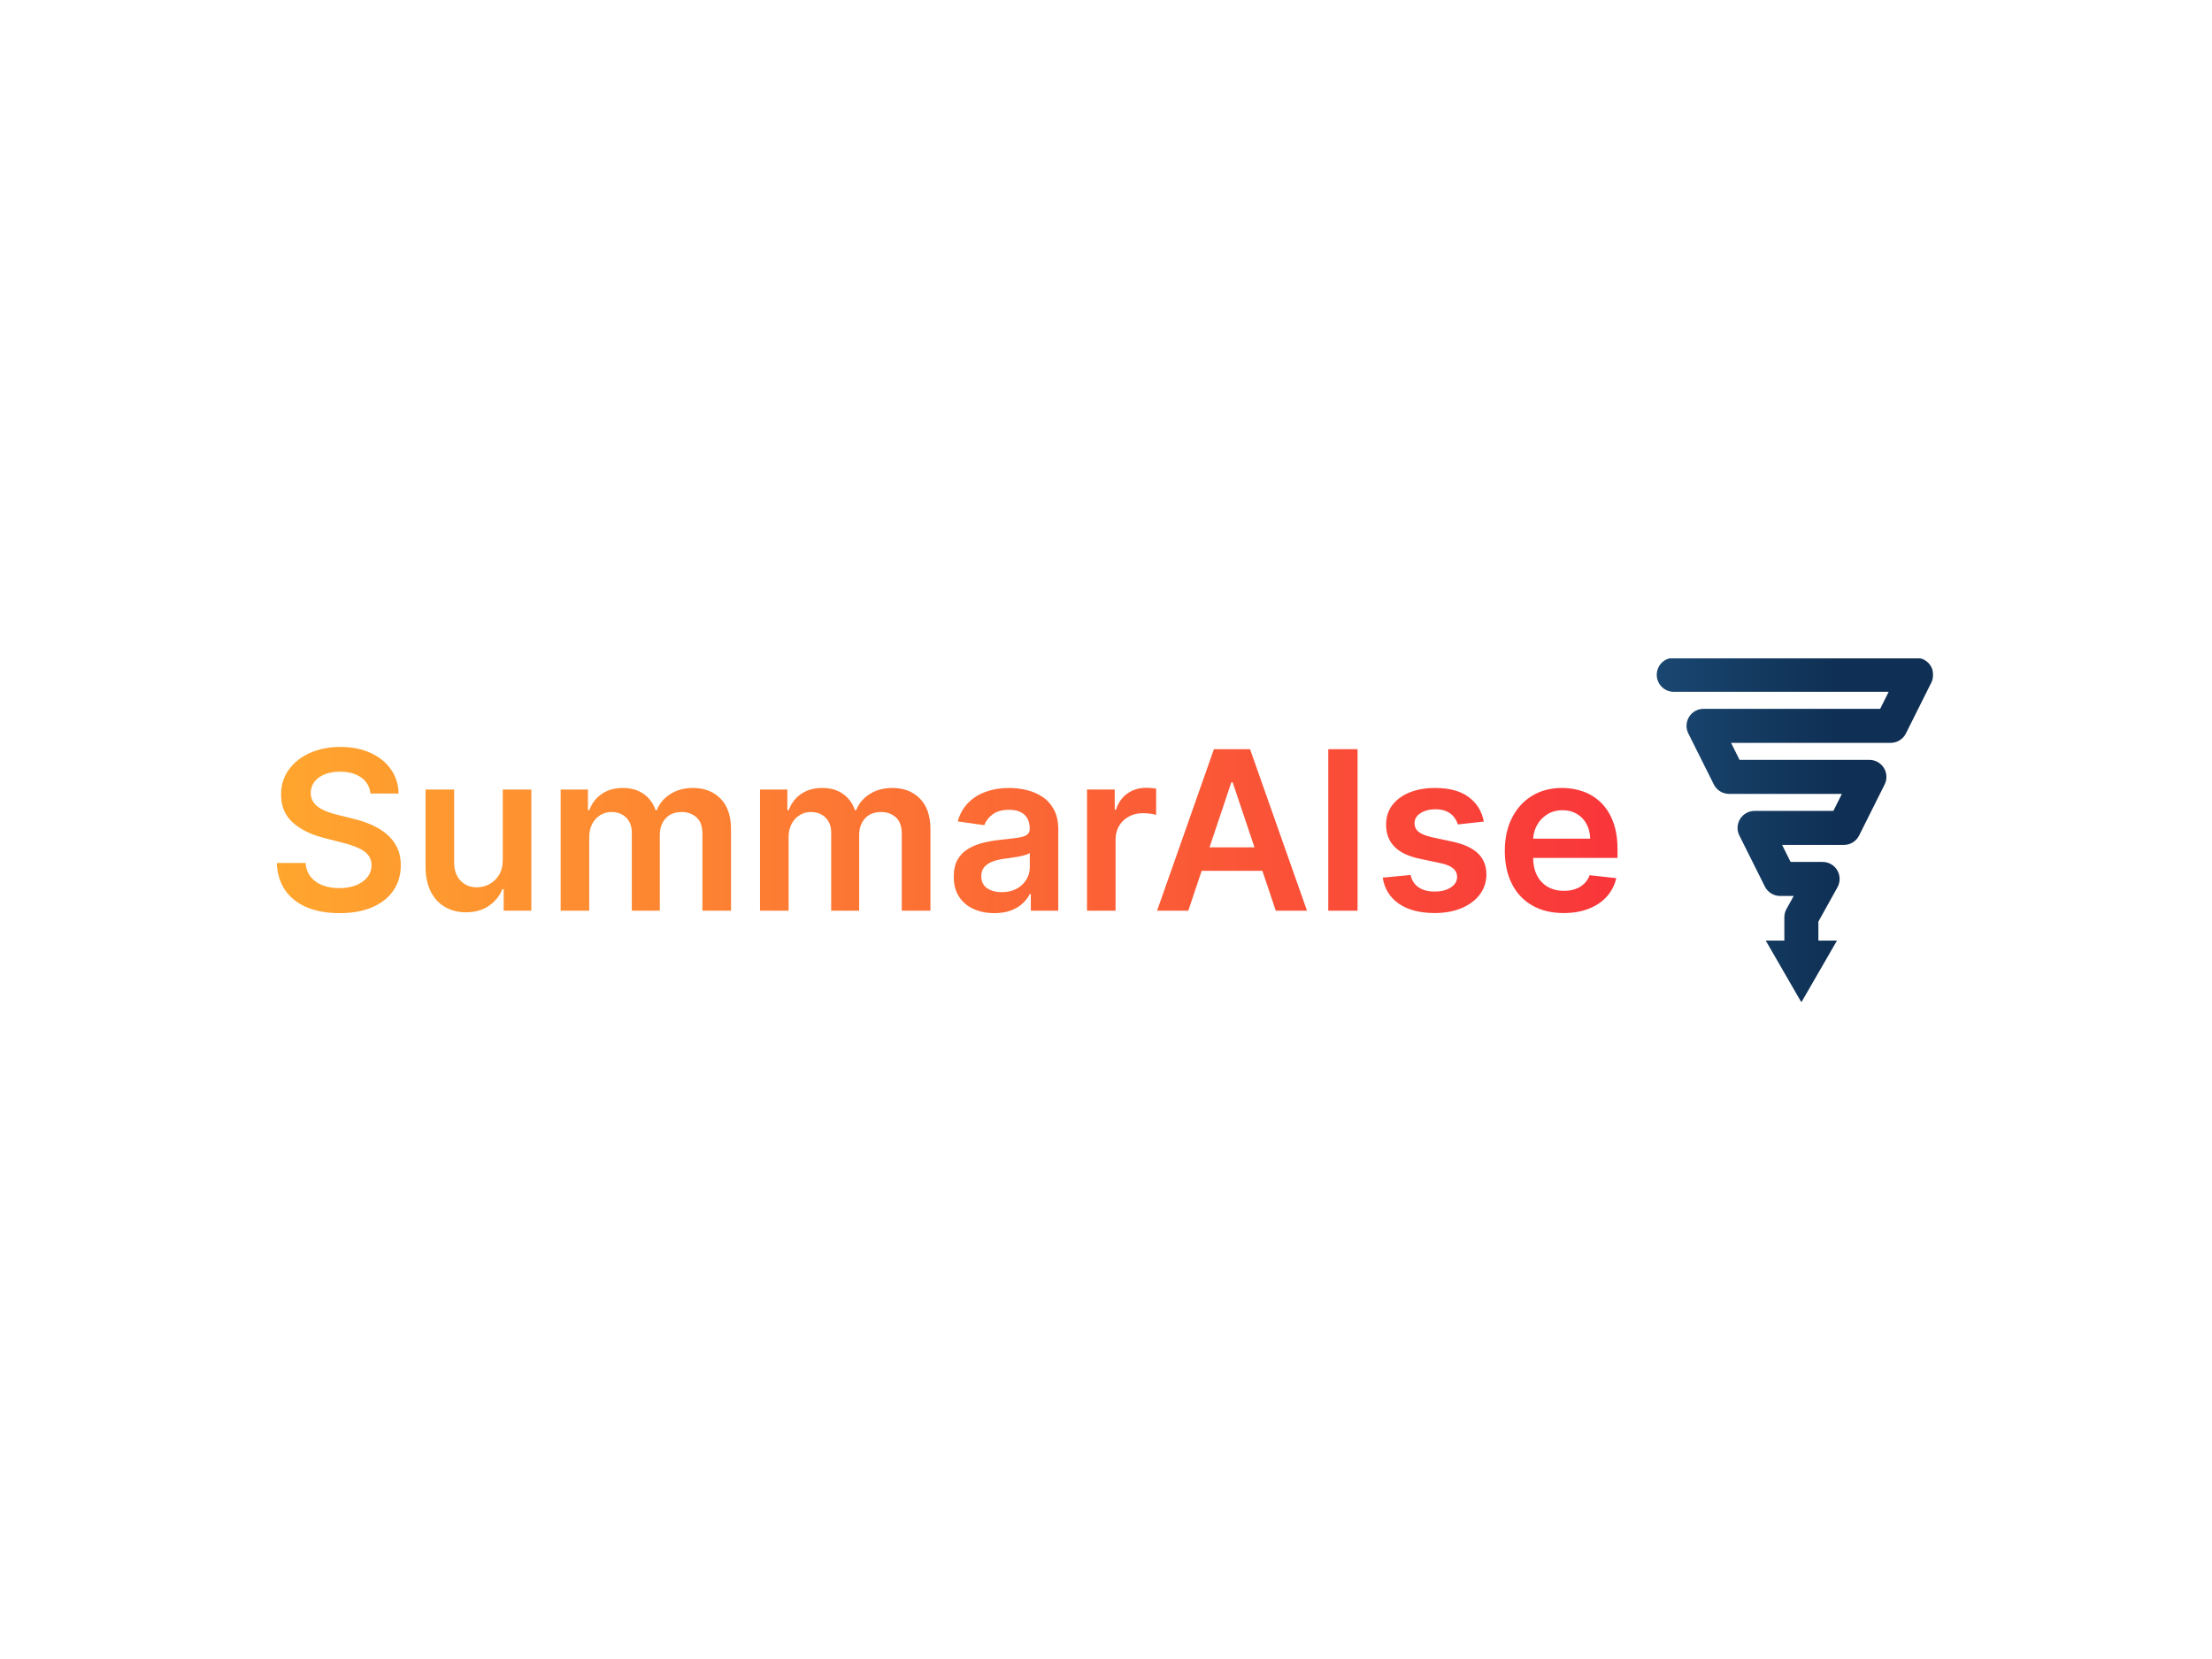
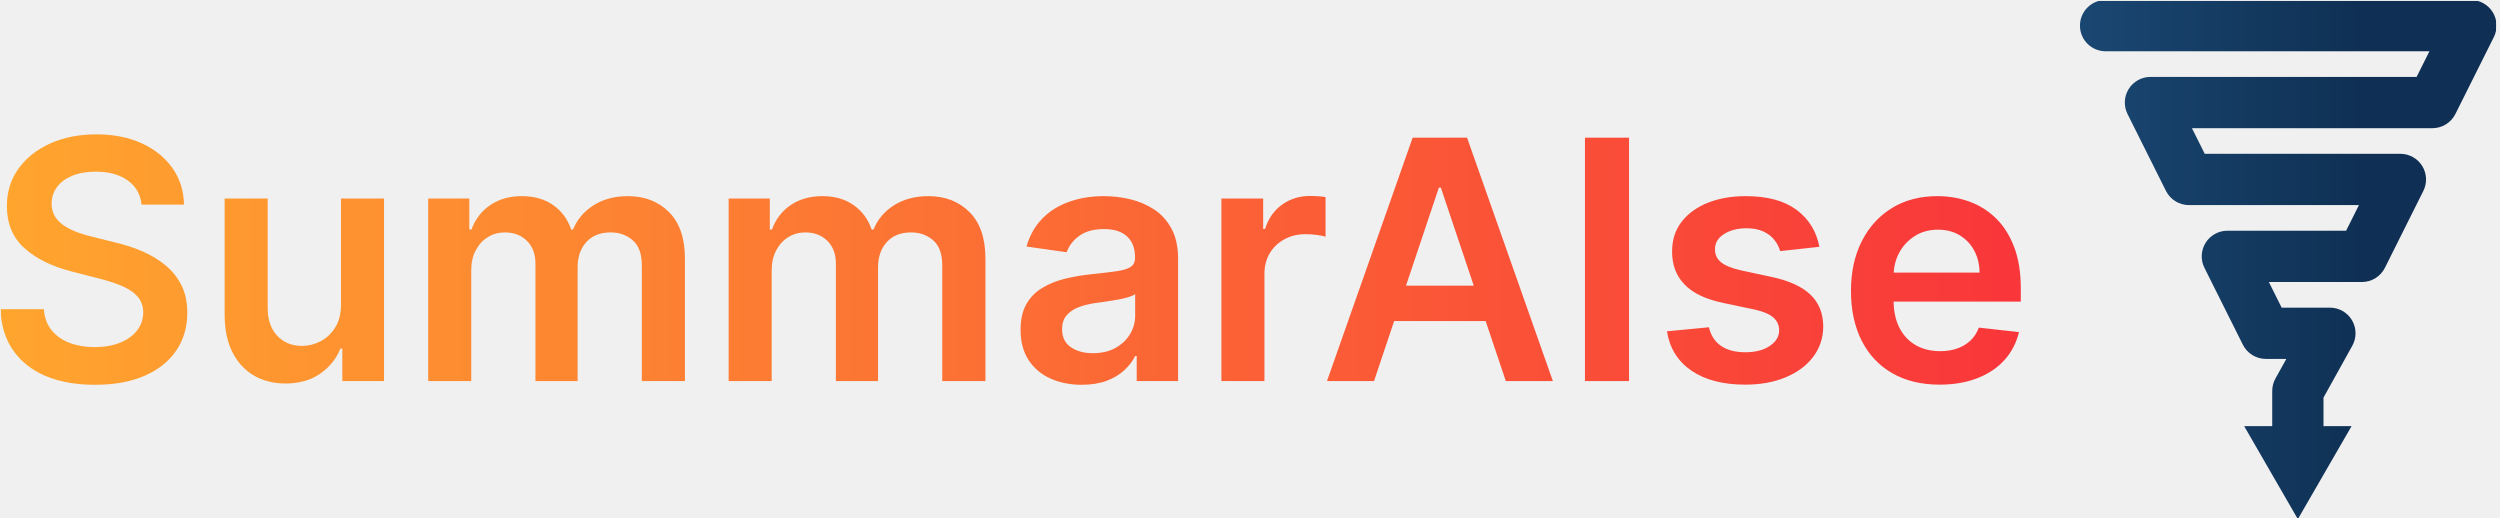
- <svg xmlns="http://www.w3.org/2000/svg" version="1.1" width="2000" height="1500" viewBox="0 0 2000 1500">
-   <rect width="2000" height="1500" fill="#ffffff" />
-   <g transform="matrix(0.75,0,0,0.75,249.0909,595.2402)">
+ <svg xmlns="http://www.w3.org/2000/svg" version="1.1" width="2000" height="414" viewBox="0 0 2000 414">
+   <g transform="matrix(1,0,0,1,-1.212121,0.6536313)">
    <svg viewBox="0 0 396 82" data-background-color="#ffffff" preserveAspectRatio="xMidYMid meet" height="414" width="2000">
      <g id="tight-bounds" transform="matrix(1,0,0,1,0.24,-0.1294632)">
        <svg viewBox="0 0 395.52 82.259" height="82.259" width="395.52">
          <g>
            <svg viewBox="0 0 488.646 101.627" height="82.259" width="395.52">
              <g transform="matrix(1,0,0,1,0,26.30143)">
                <svg viewBox="0 0 395.52 49.024" height="49.024" width="395.52">
                  <g id="textblocktransform">
                    <svg viewBox="0 0 395.52 49.024" height="49.024" width="395.52" id="textblock">
                      <g>
                        <svg viewBox="0 0 395.52 49.024" height="49.024" width="395.52">
                          <g transform="matrix(1,0,0,1,0,0)">
                            <svg width="395.52" viewBox="2.27 -36.86 301.81 37.41" height="49.024" data-palette-color="url(#abd23a16-f53f-4efe-936c-5d8b76b24387)" />
                          </g>
                        </svg>
                      </g>
                    </svg>
                  </g>
                </svg>
              </g>
              <g transform="matrix(1,0,0,1,407.0934,0)">
                <svg viewBox="0 0 81.553 101.627" height="101.627" width="81.553">
                  <g>
                    <svg version="1.1" x="0" y="0" viewBox="17 12 65 81" enable-background="new 0 0 100 100" xml:space="preserve" height="101.627" width="81.553" class="icon-icon-0" data-fill-palette-color="accent" id="icon-0" />
                  </g>
                </svg>
              </g>
            </svg>
          </g>
          <defs />
          <mask id="42cb73ba-5ec9-456e-a29f-4cab600b572e">
            <g id="SvgjsG3524">
              <svg viewBox="0 0 395.52 82.259" height="82.259" width="395.52">
                <g>
                  <svg viewBox="0 0 488.646 101.627" height="82.259" width="395.52">
                    <g transform="matrix(1,0,0,1,0,26.30143)">
                      <svg viewBox="0 0 395.52 49.024" height="49.024" width="395.52">
                        <g id="SvgjsG3523">
                          <svg viewBox="0 0 395.52 49.024" height="49.024" width="395.52" id="SvgjsSvg3522">
                            <g>
                              <svg viewBox="0 0 395.52 49.024" height="49.024" width="395.52">
                                <g transform="matrix(1,0,0,1,0,0)">
                                  <svg width="395.52" viewBox="2.27 -36.86 301.81 37.41" height="49.024" data-palette-color="url(#abd23a16-f53f-4efe-936c-5d8b76b24387)">
                                    <path d="M29.69-26.37L23.35-26.37Q23.1-28.69 21.26-29.99 19.42-31.29 16.5-31.29L16.5-31.29Q14.44-31.29 12.96-30.66 11.49-30.04 10.71-28.98 9.93-27.91 9.91-26.54L9.91-26.54Q9.91-25.41 10.43-24.57 10.96-23.74 11.86-23.16 12.77-22.59 13.87-22.19 14.97-21.8 16.09-21.54L16.09-21.54 19.5-20.69Q21.56-20.21 23.46-19.39 25.37-18.57 26.89-17.33 28.41-16.09 29.3-14.33 30.18-12.57 30.18-10.21L30.18-10.21Q30.18-7.01 28.55-4.59 26.92-2.17 23.84-0.81 20.76 0.55 16.39 0.55L16.39 0.55Q12.14 0.55 9.03-0.76 5.91-2.08 4.16-4.6 2.41-7.12 2.27-10.74L2.27-10.74 8.75-10.74Q8.9-8.84 9.93-7.58 10.96-6.32 12.62-5.7 14.28-5.08 16.34-5.08L16.34-5.08Q18.48-5.08 20.11-5.73 21.73-6.37 22.66-7.54 23.58-8.7 23.6-10.26L23.6-10.26Q23.58-11.68 22.76-12.62 21.95-13.55 20.48-14.18 19.02-14.81 17.06-15.31L17.06-15.31 12.93-16.37Q8.43-17.52 5.83-19.88 3.23-22.23 3.23-26.14L3.23-26.14Q3.23-29.35 4.98-31.76 6.73-34.18 9.75-35.52 12.77-36.86 16.58-36.86L16.58-36.86Q20.45-36.86 23.38-35.52 26.3-34.18 27.97-31.81 29.63-29.44 29.69-26.37L29.69-26.37ZM53.14-11.47L53.14-11.47 53.14-27.27 59.57-27.27 59.57 0 53.34 0 53.34-4.85 53.05-4.85Q52.13-2.56 50.02-1.1 47.92 0.36 44.85 0.36L44.85 0.36Q42.17 0.36 40.12-0.84 38.07-2.04 36.91-4.34 35.76-6.64 35.76-9.91L35.76-9.91 35.76-27.27 42.19-27.27 42.19-10.9Q42.19-8.31 43.61-6.78 45.03-5.26 47.33-5.26L47.33-5.26Q48.75-5.26 50.09-5.95 51.42-6.64 52.28-8.02 53.14-9.39 53.14-11.47ZM72.6 0L66.17 0 66.17-27.27 72.31-27.27 72.31-22.64 72.63-22.64Q73.49-24.98 75.46-26.31 77.43-27.63 80.16-27.63L80.16-27.63Q82.93-27.63 84.84-26.29 86.75-24.95 87.53-22.64L87.53-22.64 87.81-22.64Q88.72-24.91 90.88-26.27 93.03-27.63 96-27.63L96-27.63Q99.76-27.63 102.14-25.25 104.52-22.87 104.52-18.31L104.52-18.31 104.52 0 98.08 0 98.08-17.31Q98.08-19.85 96.73-21.03 95.38-22.21 93.43-22.21L93.43-22.21Q91.1-22.21 89.79-20.77 88.49-19.32 88.49-17.01L88.49-17.01 88.49 0 82.19 0 82.19-17.58Q82.19-19.69 80.92-20.95 79.65-22.21 77.61-22.21L77.61-22.21Q76.22-22.21 75.08-21.51 73.95-20.81 73.27-19.54 72.6-18.27 72.6-16.58L72.6-16.58 72.6 0ZM117.48 0L111.05 0 111.05-27.27 117.2-27.27 117.2-22.64 117.52-22.64Q118.37-24.98 120.34-26.31 122.31-27.63 125.05-27.63L125.05-27.63Q127.82-27.63 129.72-26.29 131.63-24.95 132.41-22.64L132.41-22.64 132.7-22.64Q133.6-24.91 135.76-26.27 137.92-27.63 140.88-27.63L140.88-27.63Q144.65-27.63 147.03-25.25 149.41-22.87 149.41-18.31L149.41-18.31 149.41 0 142.96 0 142.96-17.31Q142.96-19.85 141.61-21.03 140.26-22.21 138.31-22.21L138.31-22.21Q135.98-22.21 134.68-20.77 133.37-19.32 133.37-17.01L133.37-17.01 133.37 0 127.07 0 127.07-17.58Q127.07-19.69 125.8-20.95 124.53-22.21 122.49-22.21L122.49-22.21Q121.1-22.21 119.97-21.51 118.83-20.81 118.16-19.54 117.48-18.27 117.48-16.58L117.48-16.58 117.48 0ZM163.79 0.55L163.79 0.55Q161.19 0.55 159.13-0.38 157.06-1.31 155.86-3.14 154.66-4.97 154.66-7.65L154.66-7.65Q154.66-9.96 155.51-11.47 156.36-12.98 157.84-13.88 159.31-14.79 161.17-15.26 163.02-15.73 165.01-15.94L165.01-15.94Q167.41-16.19 168.9-16.4 170.39-16.6 171.07-17.04 171.76-17.47 171.76-18.39L171.76-18.39 171.76-18.5Q171.76-20.51 170.57-21.61 169.38-22.71 167.14-22.71L167.14-22.71Q164.78-22.71 163.4-21.68 162.03-20.65 161.55-19.25L161.55-19.25 155.55-20.1Q156.26-22.59 157.89-24.26 159.52-25.94 161.89-26.78 164.25-27.63 167.11-27.63L167.11-27.63Q169.08-27.63 171.03-27.17 172.98-26.7 174.6-25.65 176.22-24.59 177.2-22.78 178.19-20.97 178.19-18.25L178.19-18.25 178.19 0 172.01 0 172.01-3.75 171.79-3.75Q171.21-2.61 170.15-1.62 169.1-0.64 167.51-0.04 165.92 0.55 163.79 0.55ZM165.46-4.17L165.46-4.17Q167.39-4.17 168.81-4.94 170.23-5.72 171-7 171.78-8.27 171.78-9.78L171.78-9.78 171.78-13Q171.47-12.75 170.76-12.54 170.04-12.32 169.15-12.16 168.26-12 167.39-11.88 166.52-11.75 165.88-11.67L165.88-11.67Q164.44-11.47 163.31-11.03 162.17-10.58 161.51-9.79 160.86-9 160.86-7.76L160.86-7.76Q160.86-5.98 162.15-5.08 163.45-4.17 165.46-4.17ZM191.09 0L184.66 0 184.66-27.27 190.9-27.27 190.9-22.73 191.18-22.73Q191.93-25.09 193.75-26.38 195.57-27.66 197.91-27.66L197.91-27.66Q198.44-27.66 199.11-27.62 199.77-27.57 200.22-27.49L200.22-27.49 200.22-21.57Q199.81-21.72 198.93-21.83 198.05-21.95 197.24-21.95L197.24-21.95Q195.48-21.95 194.08-21.19 192.69-20.44 191.89-19.11 191.09-17.77 191.09-16.03L191.09-16.03 191.09 0ZM217.15-28.91L207.46 0 200.43 0 213.23-36.36 221.36-36.36 234.18 0 227.15 0 217.44-28.91 217.15-28.91ZM207.69-8.97L207.69-14.26 226.87-14.26 226.87-8.97 207.69-8.97ZM238.97-36.36L245.56-36.36 245.56 0 238.97 0 238.97-36.36ZM273.99-20.06L273.99-20.06 268.13-19.42Q267.88-20.31 267.27-21.09 266.65-21.88 265.62-22.35 264.59-22.83 263.1-22.83L263.1-22.83Q261.1-22.83 259.74-21.96 258.38-21.09 258.4-19.71L258.4-19.71Q258.38-18.52 259.28-17.77 260.17-17.03 262.25-16.55L262.25-16.55 266.9-15.55Q270.77-14.72 272.66-12.91 274.55-11.1 274.57-8.17L274.57-8.17Q274.55-5.59 273.07-3.63 271.59-1.67 268.96-0.57 266.33 0.53 262.92 0.53L262.92 0.53Q257.92 0.53 254.86-1.57 251.81-3.68 251.22-7.44L251.22-7.44 257.49-8.04Q257.92-6.2 259.3-5.26 260.69-4.31 262.91-4.31L262.91-4.31Q265.2-4.31 266.59-5.26 267.98-6.2 267.98-7.58L267.98-7.58Q267.98-8.75 267.09-9.52 266.19-10.28 264.31-10.69L264.31-10.69 259.66-11.67Q255.73-12.48 253.85-14.43 251.97-16.37 251.99-19.35L251.99-19.35Q251.97-21.88 253.36-23.73 254.76-25.59 257.25-26.61 259.75-27.63 263.01-27.63L263.01-27.63Q267.81-27.63 270.57-25.59 273.33-23.54 273.99-20.06ZM291.95 0.53L291.95 0.53Q287.85 0.53 284.88-1.18 281.9-2.89 280.3-6.05 278.71-9.2 278.71-13.48L278.71-13.48Q278.71-17.68 280.31-20.87 281.92-24.06 284.81-25.84 287.71-27.63 291.61-27.63L291.61-27.63Q294.14-27.63 296.38-26.82 298.63-26.01 300.36-24.33 302.09-22.64 303.08-20.04 304.08-17.44 304.08-13.85L304.08-13.85 304.08-11.88 281.72-11.88 281.72-16.21 297.92-16.21Q297.9-18.06 297.12-19.5 296.34-20.95 294.94-21.79 293.55-22.62 291.7-22.62L291.7-22.62Q289.73-22.62 288.24-21.67 286.75-20.72 285.92-19.19 285.1-17.65 285.08-15.82L285.08-15.82 285.08-12.04Q285.08-9.66 285.95-7.96 286.82-6.27 288.38-5.37 289.95-4.47 292.04-4.47L292.04-4.47Q293.44-4.47 294.58-4.87 295.72-5.27 296.55-6.05 297.39-6.84 297.81-7.99L297.81-7.99 303.81-7.32Q303.24-4.94 301.66-3.17 300.07-1.4 297.6-0.44 295.13 0.53 291.95 0.53Z" opacity="1" transform="matrix(1,0,0,1,0,0)" fill="white" class="wordmark-text-0" id="SvgjsPath3521" />
                                  </svg>
                                </g>
                              </svg>
                            </g>
                          </svg>
                        </g>
                      </svg>
                    </g>
                    <g transform="matrix(1,0,0,1,407.0934,0)">
                      <svg viewBox="0 0 81.553 101.627" height="101.627" width="81.553">
                        <g>
                          <svg version="1.1" x="0" y="0" viewBox="17 12 65 81" enable-background="new 0 0 100 100" xml:space="preserve" height="101.627" width="81.553" class="icon-icon-0" data-fill-palette-color="accent" id="SvgjsSvg3520" />
                        </g>
                      </svg>
                    </g>
                  </svg>
                </g>
                <defs>
                  <mask />
                </defs>
              </svg>
            </g>
          </mask>
          <linearGradient x1="0" x2="1" y1="0.5" y2="0.5" id="abd23a16-f53f-4efe-936c-5d8b76b24387">
            <stop stop-color="#ffa62e" offset="0" />
            <stop stop-color="#f71b3d" offset="1" />
          </linearGradient>
          <rect width="395.52" height="82.259" fill="url(#abd23a16-f53f-4efe-936c-5d8b76b24387)" mask="url(#42cb73ba-5ec9-456e-a29f-4cab600b572e)" data-fill-palette-color="primary" />
          <mask id="1672f55e-5766-4e15-82a9-e4aaa5842bd0">
            <g id="SvgjsG3533">
              <svg viewBox="0 0 395.52 82.259" height="82.259" width="395.52">
                <g>
                  <svg viewBox="0 0 488.646 101.627" height="82.259" width="395.52">
                    <g transform="matrix(1,0,0,1,0,26.30143)">
                      <svg viewBox="0 0 395.52 49.024" height="49.024" width="395.52">
                        <g id="SvgjsG3532">
                          <svg viewBox="0 0 395.52 49.024" height="49.024" width="395.52" id="SvgjsSvg3531">
                            <g>
                              <svg viewBox="0 0 395.52 49.024" height="49.024" width="395.52">
                                <g transform="matrix(1,0,0,1,0,0)">
                                  <svg width="395.52" viewBox="2.27 -36.86 301.81 37.41" height="49.024" data-palette-color="url(#abd23a16-f53f-4efe-936c-5d8b76b24387)" />
                                </g>
                              </svg>
                            </g>
                          </svg>
                        </g>
                      </svg>
                    </g>
                    <g transform="matrix(1,0,0,1,407.0934,0)">
                      <svg viewBox="0 0 81.553 101.627" height="101.627" width="81.553">
                        <g>
                          <svg version="1.1" x="0" y="0" viewBox="17 12 65 81" enable-background="new 0 0 100 100" xml:space="preserve" height="101.627" width="81.553" class="icon-icon-0" data-fill-palette-color="accent" id="SvgjsSvg3530">
                            <path d="M81.403 13.897C80.674 12.718 79.386 12 78 12H21c-2.209 0-4 1.791-4 4s1.791 4 4 4h50.528l-2 4H28c-1.386 0-2.674 0.718-3.403 1.897-0.729 1.179-0.795 2.651-0.175 3.892l6 12C31.1 43.144 32.485 44 34 44h26.528l-2 4H40c-1.386 0-2.674 0.718-3.403 1.897-0.729 1.179-0.795 2.651-0.175 3.892l6 12C43.1 67.144 44.485 68 46 68h3.202l-1.699 3.058C47.173 71.651 47 72.32 47 73v5.493h-4.376L50.999 93l8.377-14.507H55v-4.457l4.497-8.094c0.688-1.238 0.669-2.749-0.049-3.971S57.417 60 56 60h-7.528l-2-4H61c1.515 0 2.9-0.856 3.578-2.211l6-12c0.62-1.24 0.554-2.713-0.175-3.892C69.674 36.718 68.386 36 67 36H36.472l-2-4H72c1.515 0 2.9-0.856 3.578-2.211l6-12C82.198 16.549 82.131 15.076 81.403 13.897z" fill="white" />
                          </svg>
                        </g>
                      </svg>
                    </g>
                  </svg>
                </g>
                <defs>
                  <mask />
                </defs>
                <mask>
                  <g id="SvgjsG3529">
                    <svg viewBox="0 0 395.52 82.259" height="82.259" width="395.52">
                      <g>
                        <svg viewBox="0 0 488.646 101.627" height="82.259" width="395.52">
                          <g transform="matrix(1,0,0,1,0,26.30143)">
                            <svg viewBox="0 0 395.52 49.024" height="49.024" width="395.52">
                              <g id="SvgjsG3528">
                                <svg viewBox="0 0 395.52 49.024" height="49.024" width="395.52" id="SvgjsSvg3527">
                                  <g>
                                    <svg viewBox="0 0 395.52 49.024" height="49.024" width="395.52">
                                      <g transform="matrix(1,0,0,1,0,0)">
                                        <svg width="395.52" viewBox="2.27 -36.86 301.81 37.41" height="49.024" data-palette-color="url(#abd23a16-f53f-4efe-936c-5d8b76b24387)" />
                                      </g>
                                    </svg>
                                  </g>
                                </svg>
                              </g>
                            </svg>
                          </g>
                          <g transform="matrix(1,0,0,1,407.0934,0)">
                            <svg viewBox="0 0 81.553 101.627" height="101.627" width="81.553">
                              <g>
                                <svg version="1.1" x="0" y="0" viewBox="17 12 65 81" enable-background="new 0 0 100 100" xml:space="preserve" height="101.627" width="81.553" class="icon-icon-0" data-fill-palette-color="accent" id="SvgjsSvg3525" />
                              </g>
                            </svg>
                          </g>
                        </svg>
                      </g>
                      <defs>
                        <mask />
                      </defs>
                    </svg>
                  </g>
                </mask>
              </svg>
            </g>
          </mask>
          <linearGradient x1="0.054" x2="0.941" y1="0.5" y2="0.5" id="b0ce43e2-f2f1-4cbc-8b38-aa5b15067031">
            <stop stop-color="#0f3054" offset="0" />
            <stop stop-color="#3b8dcb" offset="0.498" />
            <stop stop-color="#0f3054" offset="1" />
          </linearGradient>
          <rect width="395.52" height="82.259" fill="url(#b0ce43e2-f2f1-4cbc-8b38-aa5b15067031)" mask="url(#1672f55e-5766-4e15-82a9-e4aaa5842bd0)" data-fill-palette-color="accent" />
        </svg>
        <rect width="395.52" height="82.259" fill="none" stroke="none" visibility="hidden" />
      </g>
    </svg>
  </g>
</svg>
